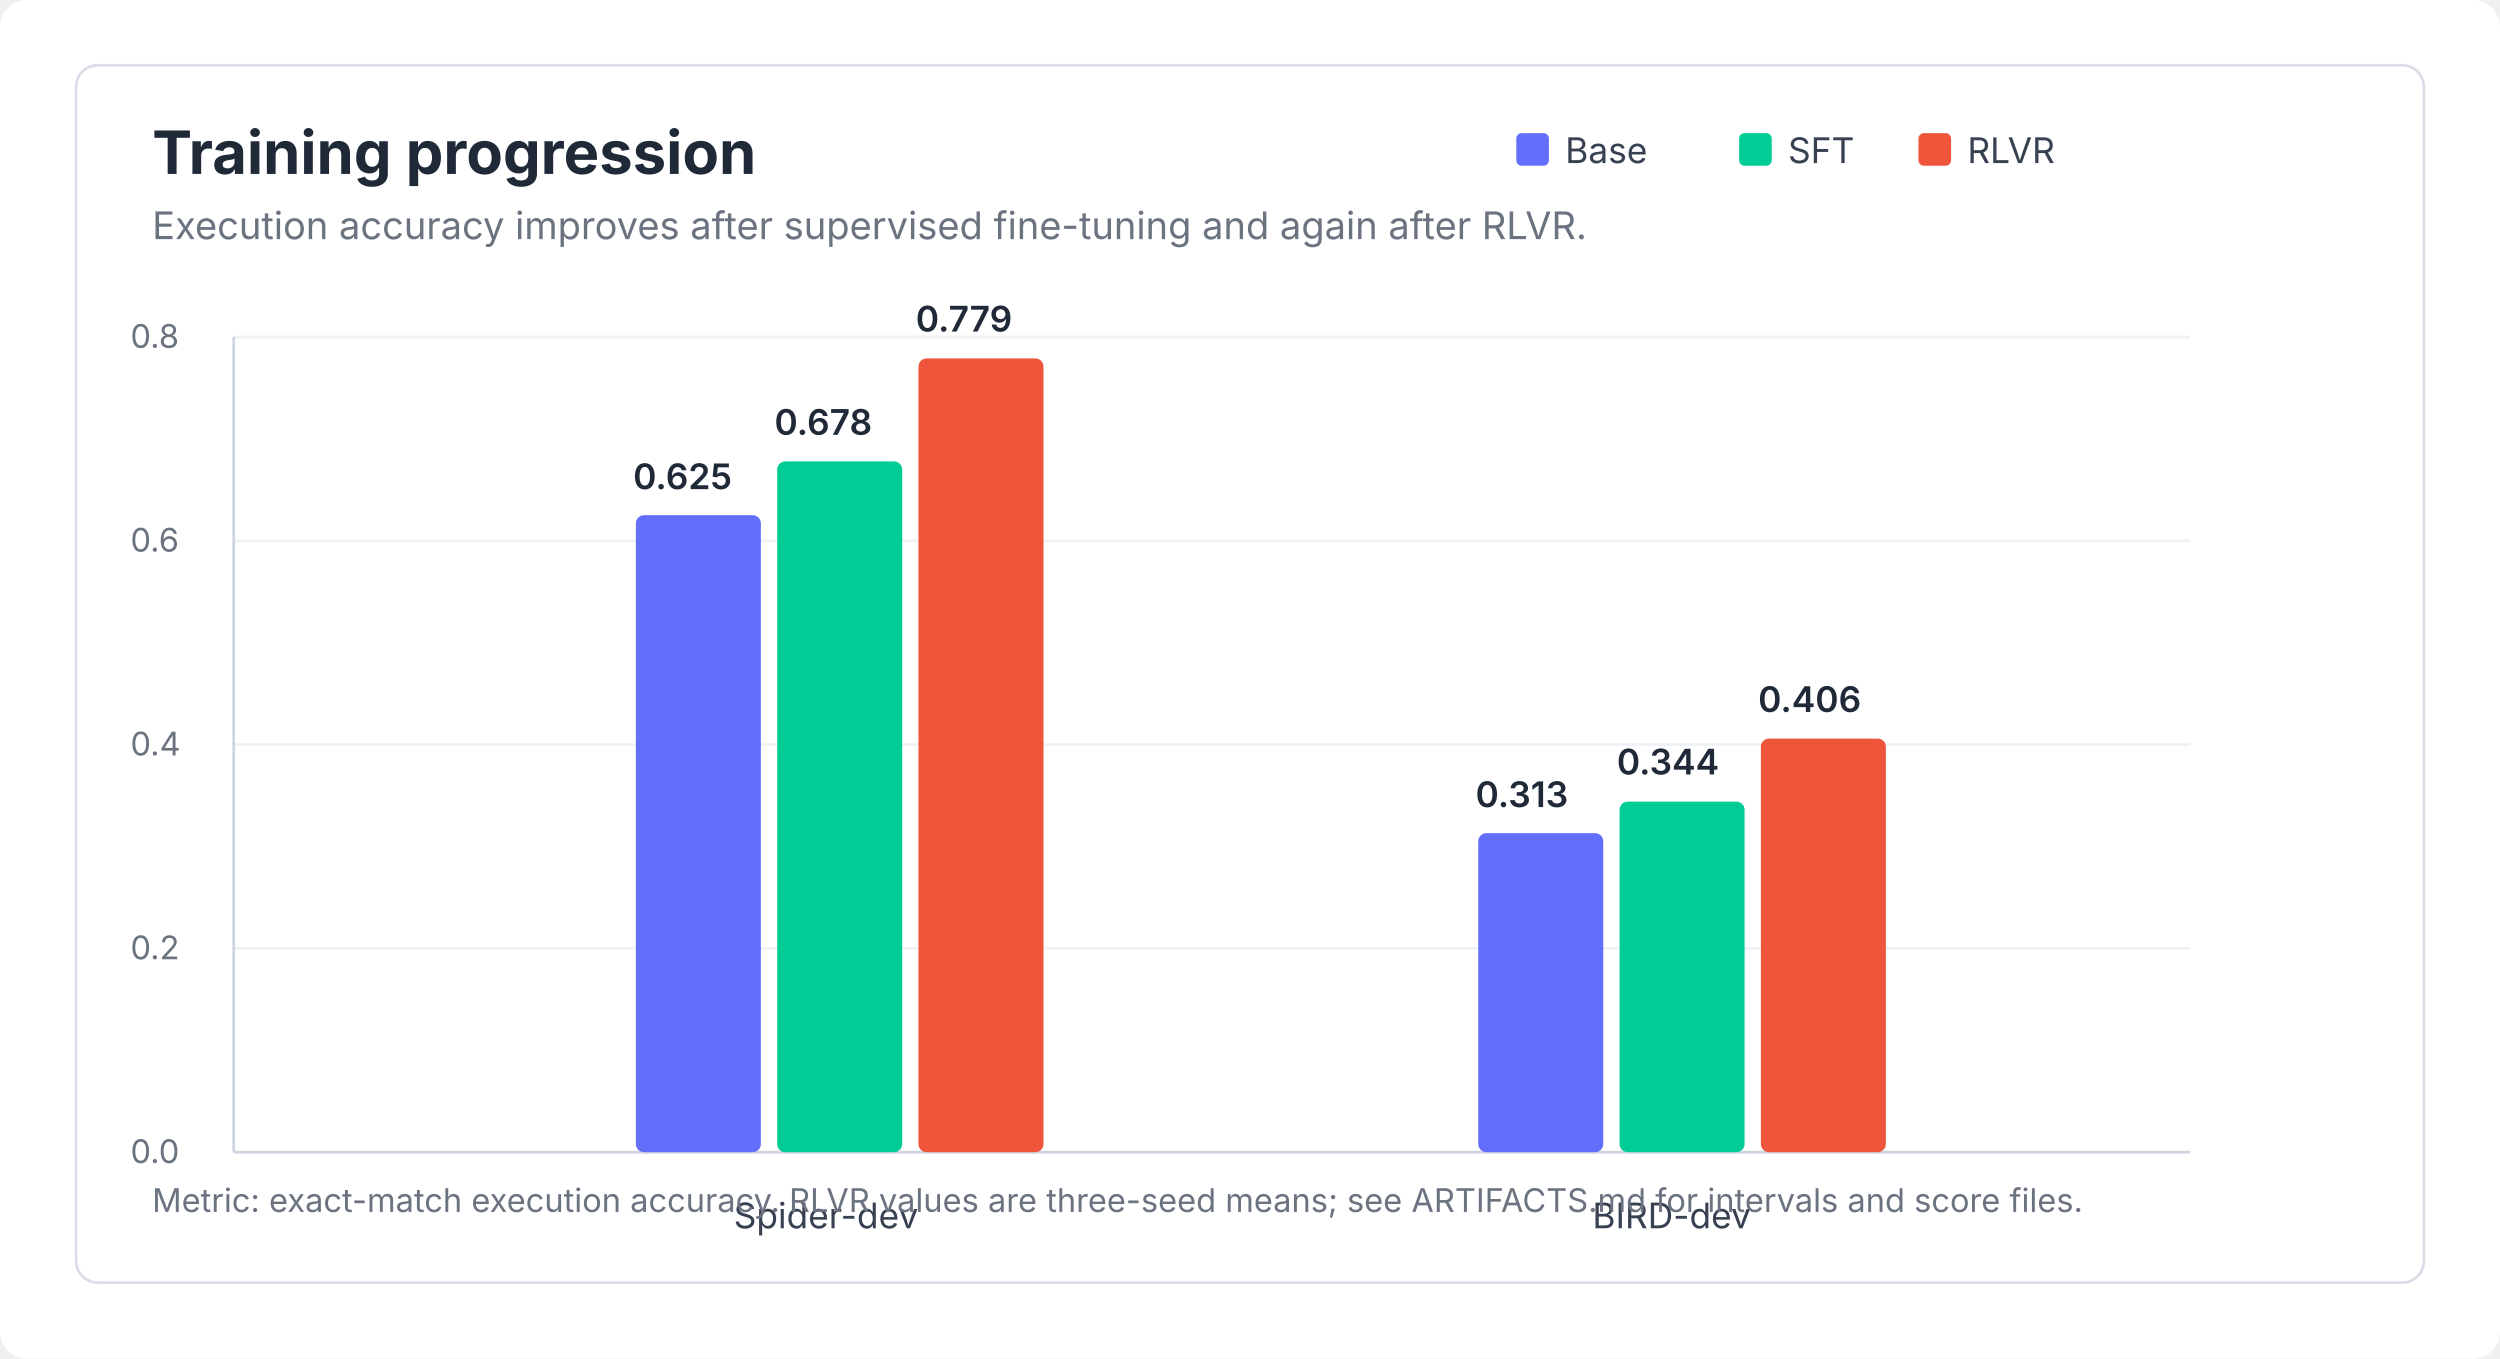
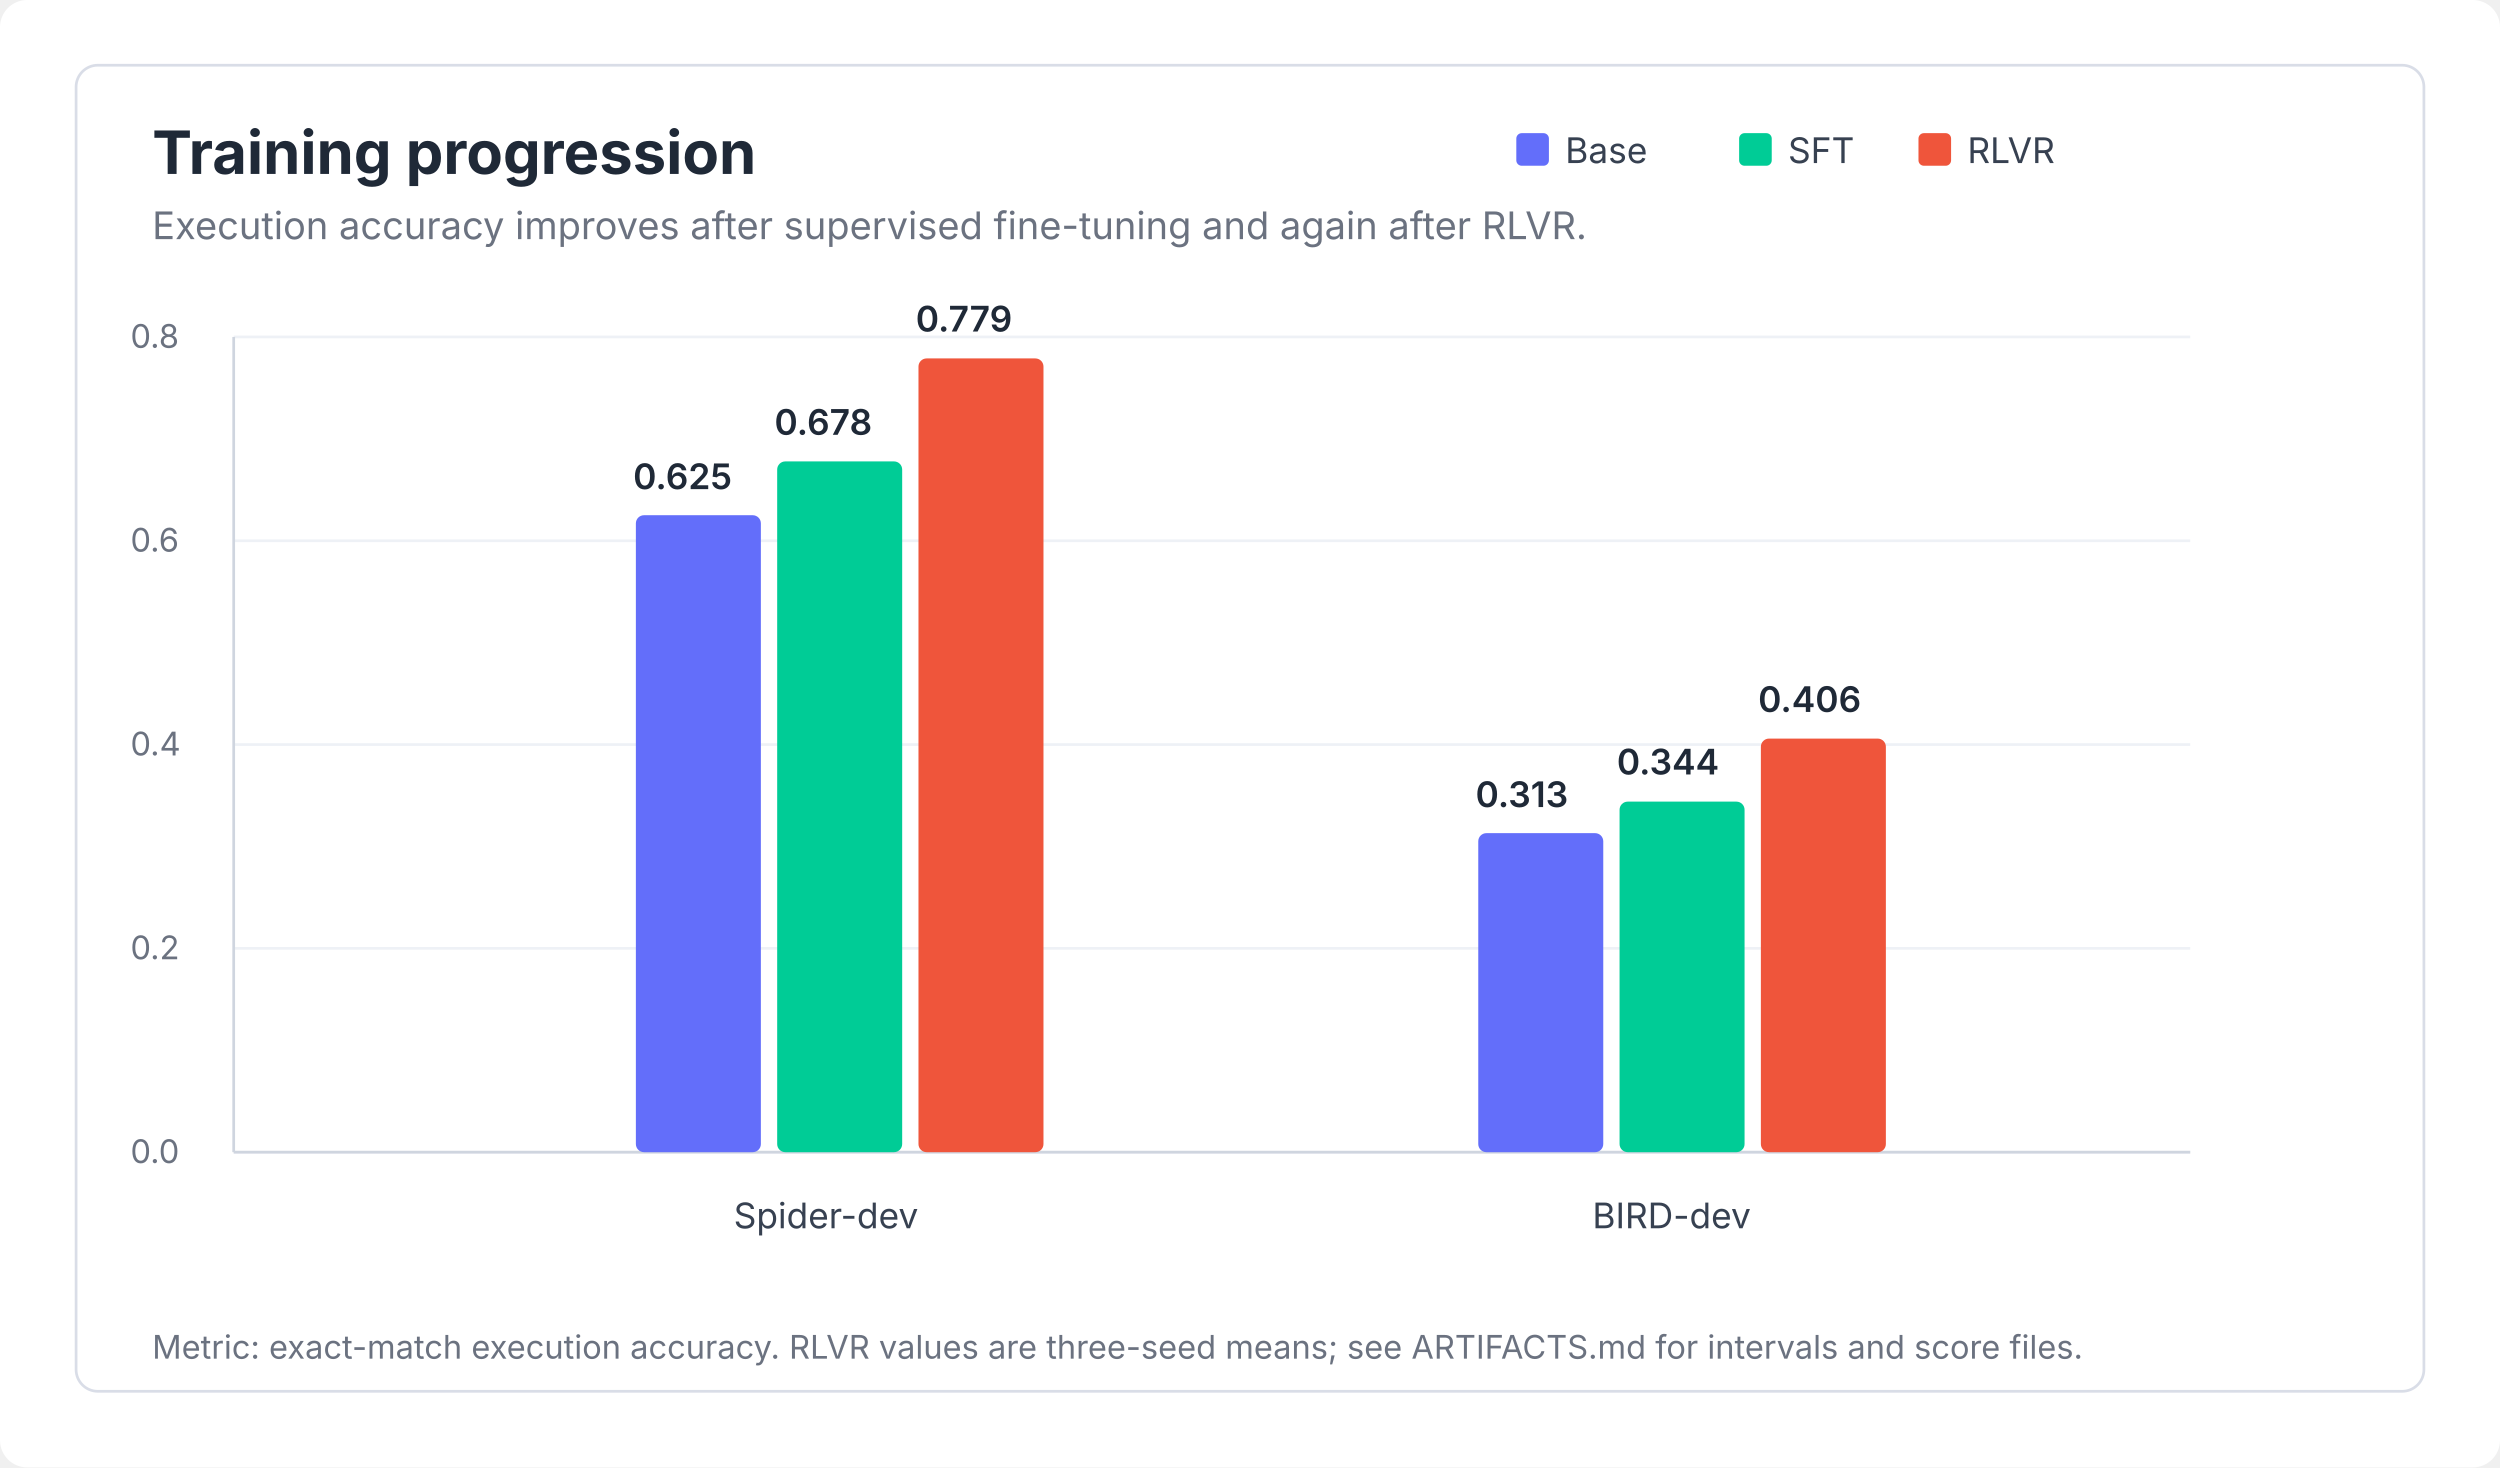
- <svg xmlns="http://www.w3.org/2000/svg" width="920" height="500" viewBox="0 0 920 500" role="img" aria-labelledby="title desc">
+ <svg xmlns="http://www.w3.org/2000/svg" width="920" height="540" viewBox="0 0 920 540" role="img" aria-labelledby="title desc">
  <style>
    .bg { fill: #ffffff; }
    .panel { fill: #ffffff; stroke: #d9dde7; stroke-width: 1; }
    .title { fill: #1f2937; font: 700 22px -apple-system, BlinkMacSystemFont, 'Segoe UI', sans-serif; }
    .subtitle { fill: #6b7280; font: 14px -apple-system, BlinkMacSystemFont, 'Segoe UI', sans-serif; }
    .axis { stroke: #cfd5df; stroke-width: 1; }
    .grid { stroke: #eef1f6; stroke-width: 1; }
    .tick { fill: #6b7280; font: 12px -apple-system, BlinkMacSystemFont, 'Segoe UI', sans-serif; }
    .label { fill: #374151; font: 13px -apple-system, BlinkMacSystemFont, 'Segoe UI', sans-serif; }
    .value { fill: #1f2937; font: 600 13px -apple-system, BlinkMacSystemFont, 'Segoe UI', sans-serif; }
    .legend { fill: #374151; font: 13px -apple-system, BlinkMacSystemFont, 'Segoe UI', sans-serif; }
    .note { fill: #6b7280; font: 12px -apple-system, BlinkMacSystemFont, 'Segoe UI', sans-serif; }
  </style>
-   <rect class="bg" width="920" height="500" rx="10" />
-   <rect class="panel" x="28" y="24" width="864" height="448" rx="8" />
+   <rect class="bg" width="920" height="540" rx="10" />
+   <rect class="panel" x="28" y="24" width="864" height="488" rx="8" />
  <text class="title" x="56" y="64">Training progression</text>
  <text class="subtitle" x="56" y="88">Execution accuracy improves after supervised fine-tuning and again after RLVR.</text>
  <g transform="translate(86 124)">
    <line class="grid" x1="0" y1="300" x2="720" y2="300" />
    <line class="grid" x1="0" y1="225" x2="720" y2="225" />
    <line class="grid" x1="0" y1="150" x2="720" y2="150" />
    <line class="grid" x1="0" y1="75" x2="720" y2="75" />
    <line class="grid" x1="0" y1="0" x2="720" y2="0" />
    <line class="axis" x1="0" y1="0" x2="0" y2="300" />
    <line class="axis" x1="0" y1="300" x2="720" y2="300" />
    <text class="tick" x="-38" y="304">0.0</text>
    <text class="tick" x="-38" y="229">0.2</text>
    <text class="tick" x="-38" y="154">0.4</text>
    <text class="tick" x="-38" y="79">0.6</text>
    <text class="tick" x="-38" y="4">0.8</text>
    <rect x="148" y="65.6" width="46" height="234.4" fill="#636efa" rx="3" />
    <rect x="200" y="45.8" width="46" height="254.2" fill="#00cc96" rx="3" />
    <rect x="252" y="7.9" width="46" height="292.1" fill="#ef553b" rx="3" />
    <text class="value" x="147" y="56">0.625</text>
    <text class="value" x="199" y="36">0.678</text>
    <text class="value" x="251" y="-2">0.779</text>
    <text class="label" x="184" y="328">Spider-dev</text>
    <rect x="458" y="182.6" width="46" height="117.4" fill="#636efa" rx="3" />
    <rect x="510" y="171.0" width="46" height="129.0" fill="#00cc96" rx="3" />
    <rect x="562" y="147.8" width="46" height="152.2" fill="#ef553b" rx="3" />
    <text class="value" x="457" y="173">0.313</text>
    <text class="value" x="509" y="161">0.344</text>
    <text class="value" x="561" y="138">0.406</text>
    <text class="label" x="500" y="328">BIRD-dev</text>
  </g>
  <g transform="translate(558 58)">
    <rect x="0" y="-9" width="12" height="12" fill="#636efa" rx="2" />
    <text class="legend" x="18" y="2">Base</text>
    <rect x="82" y="-9" width="12" height="12" fill="#00cc96" rx="2" />
    <text class="legend" x="100" y="2">SFT</text>
    <rect x="148" y="-9" width="12" height="12" fill="#ef553b" rx="2" />
    <text class="legend" x="166" y="2">RLVR</text>
  </g>
-   <text class="note" x="56" y="446">Metric: exact-match execution accuracy. RLVR values are three-seed means; see ARTIFACTS.md for intervals and score files.</text>
+   <text class="note" x="56" y="500">Metric: exact-match execution accuracy. RLVR values are three-seed means; see ARTIFACTS.md for intervals and score files.</text>
</svg>
